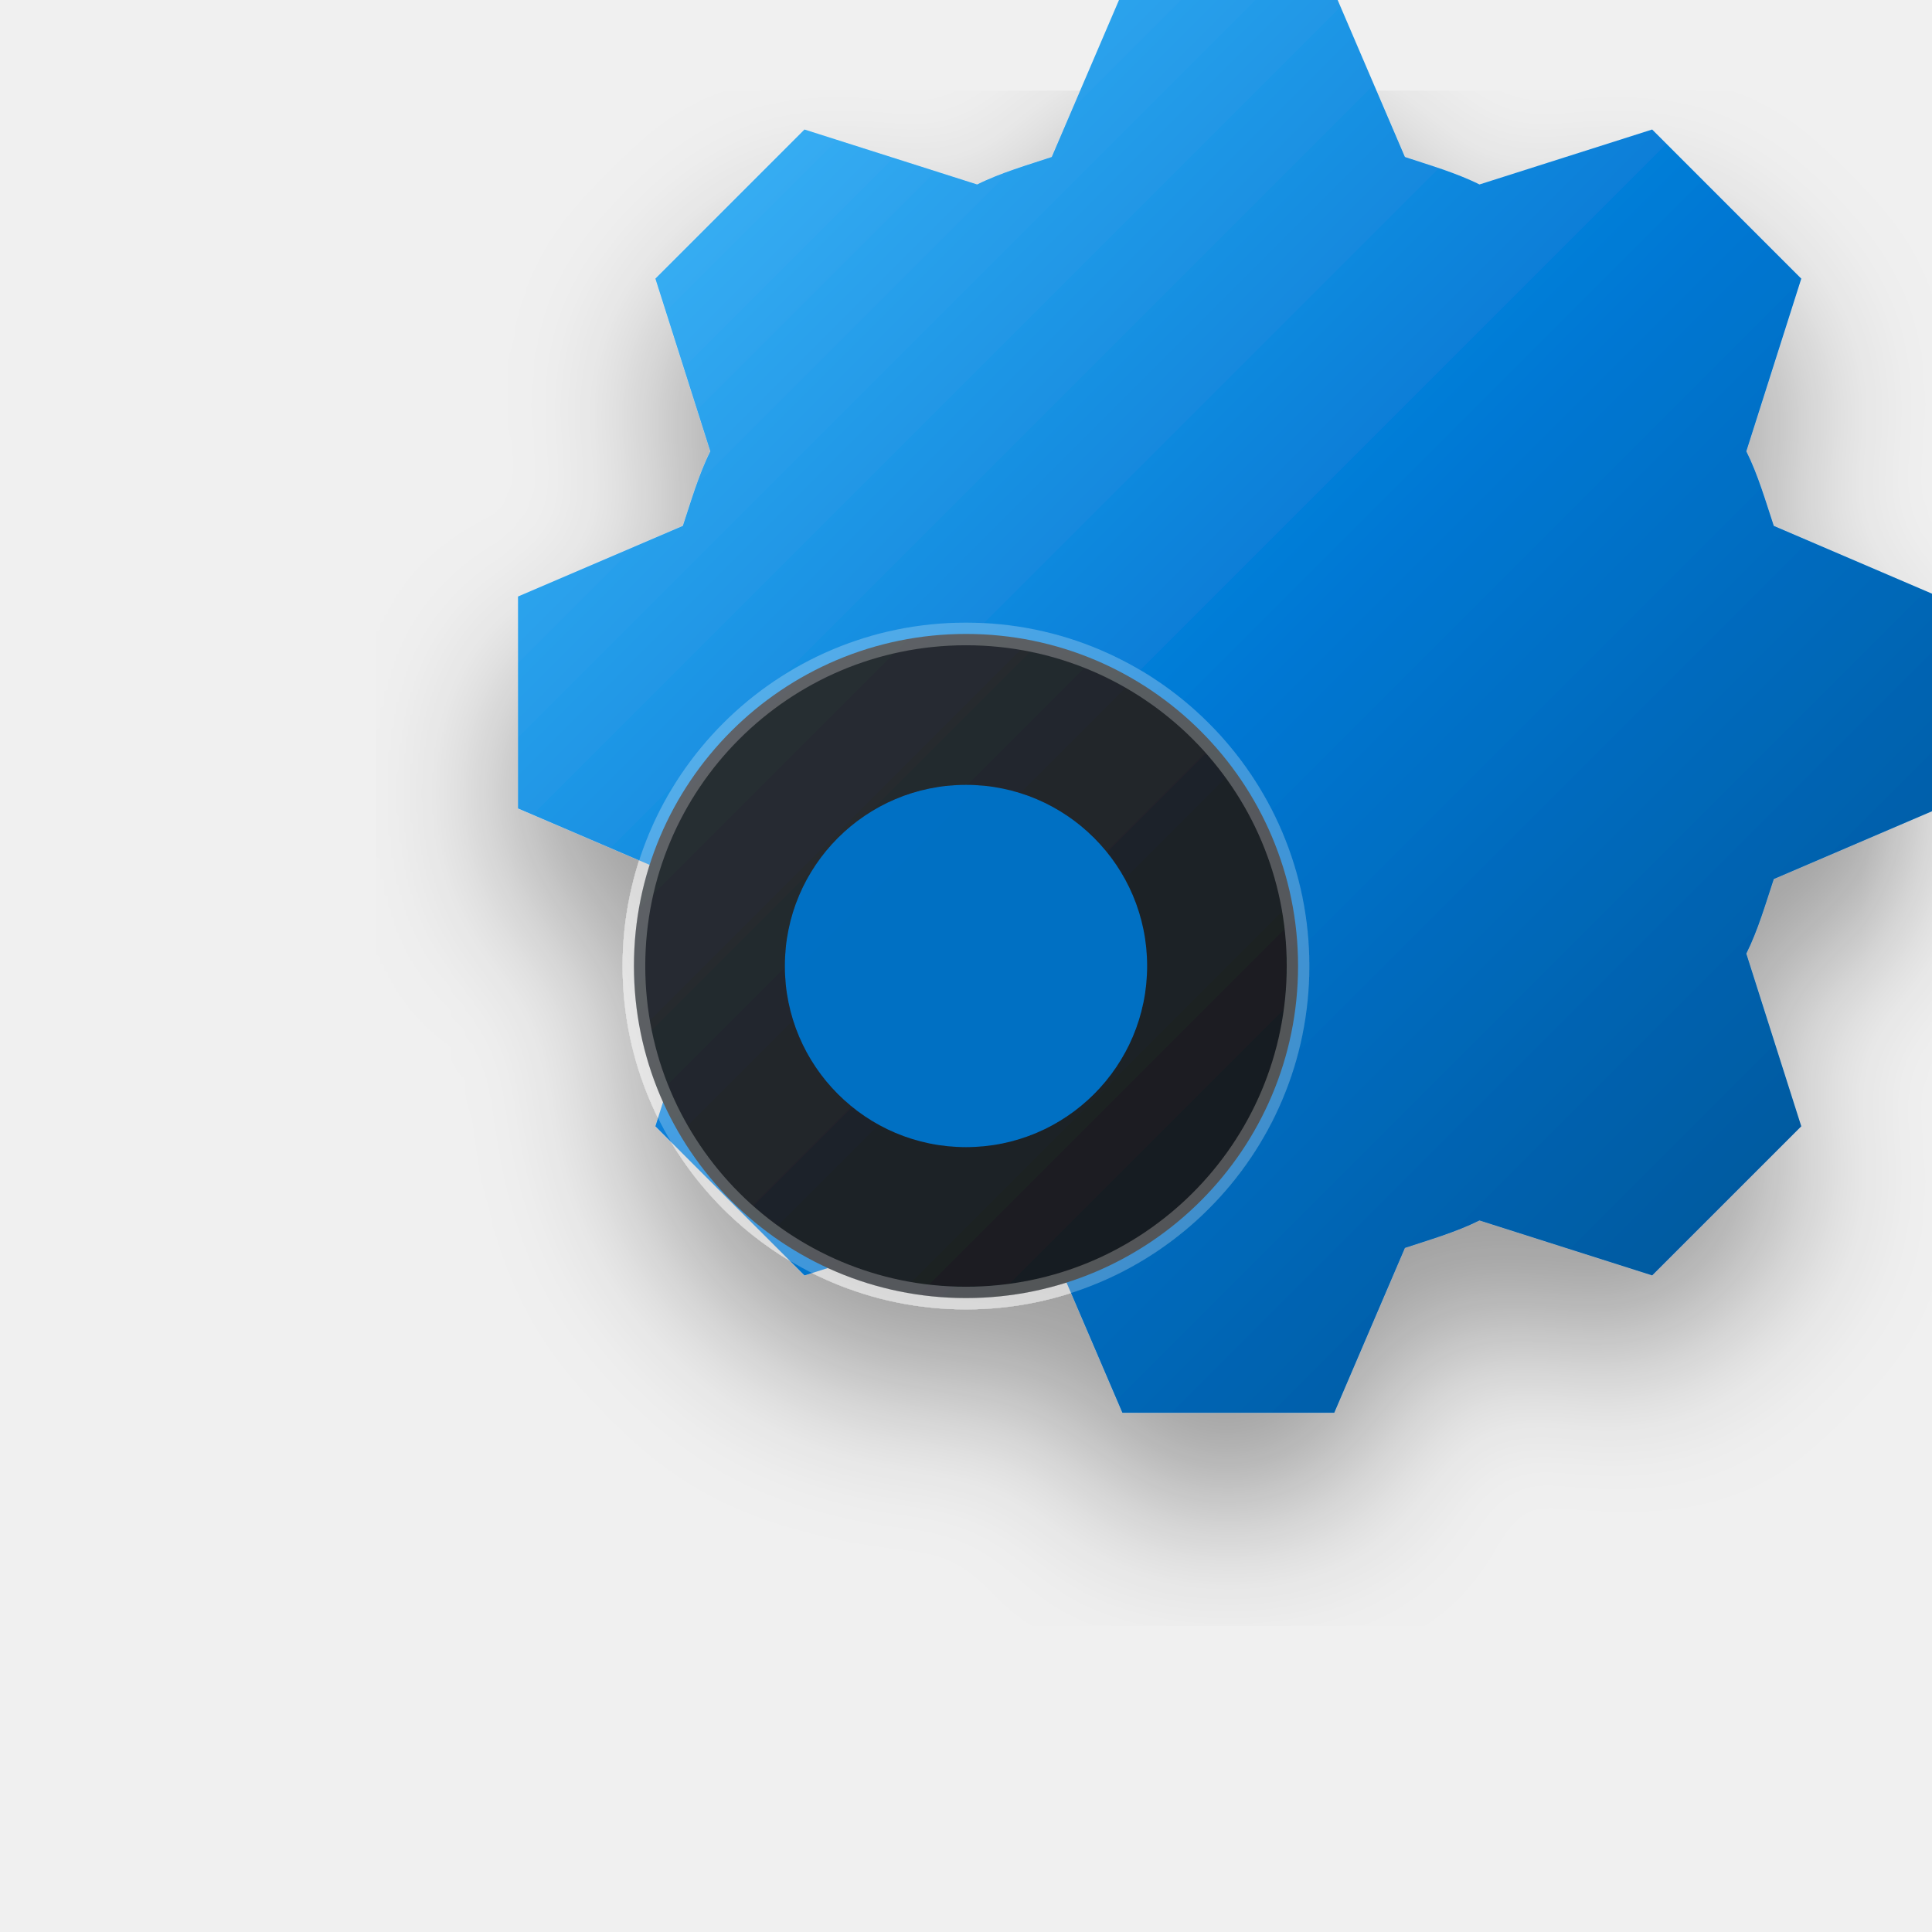
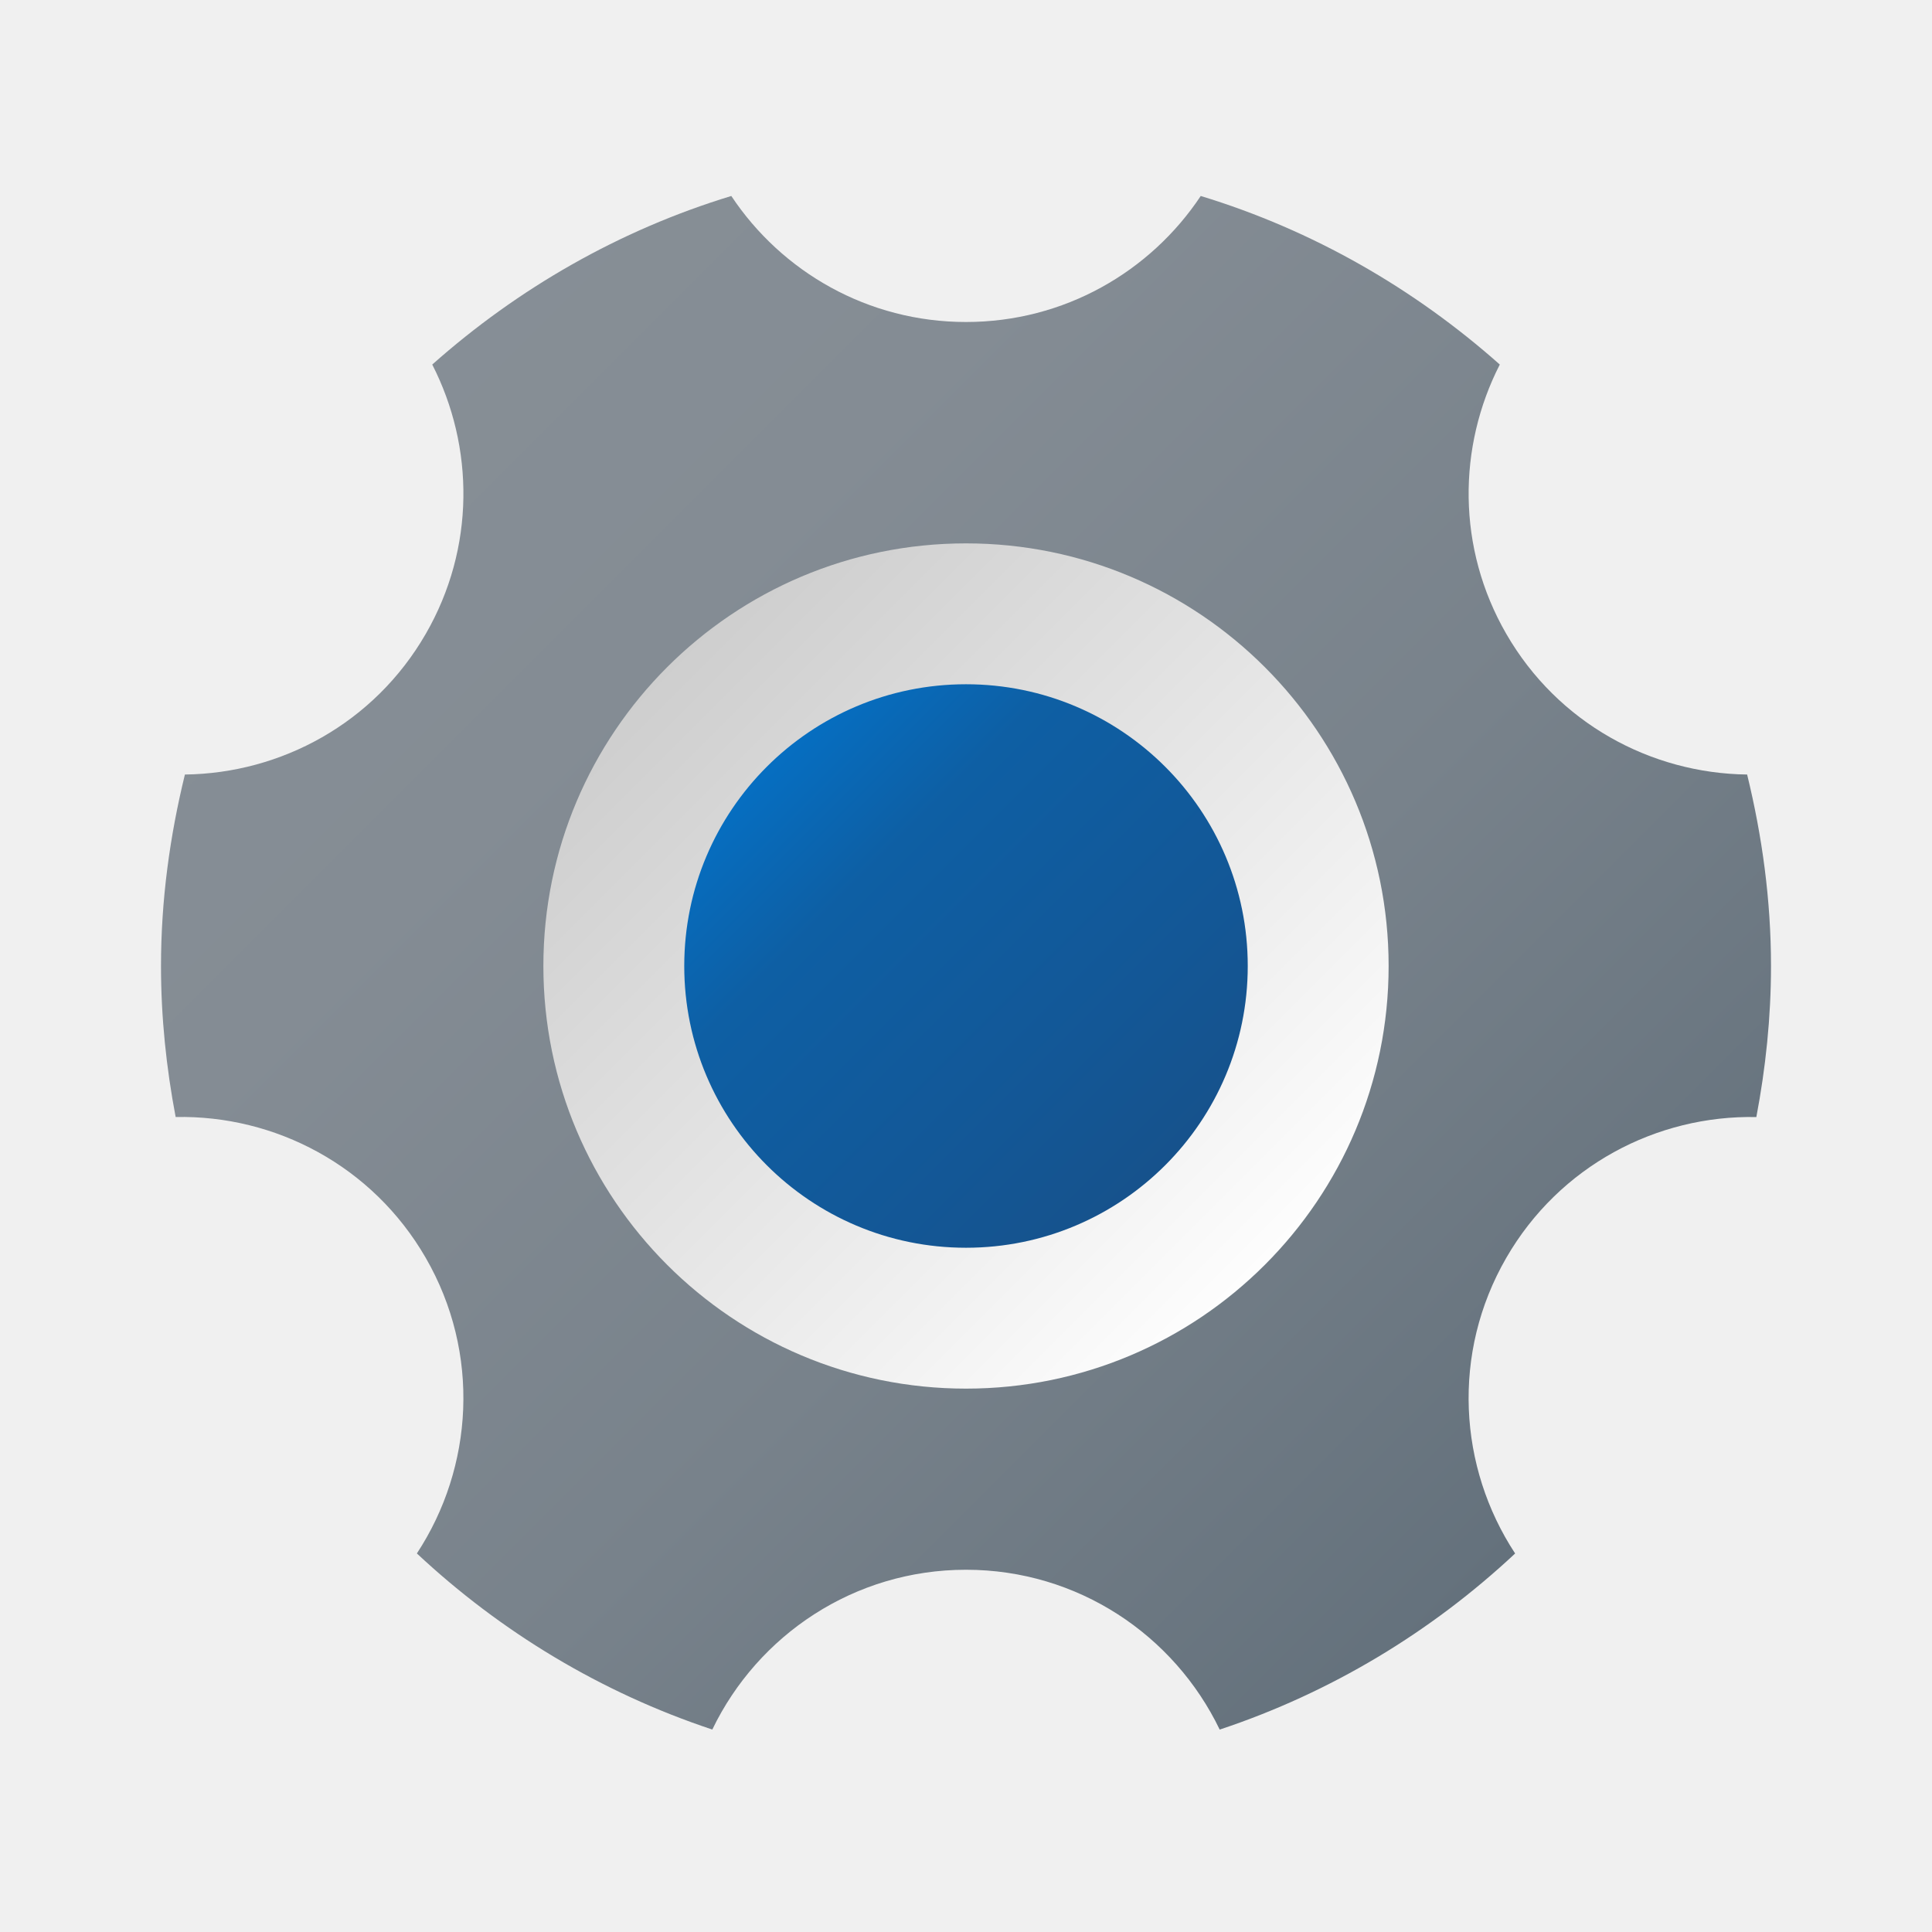
- <svg xmlns="http://www.w3.org/2000/svg" viewBox="0 0 64 64">
-   <defs>
-     <linearGradient id="win11-gear-grad" x1="0%" y1="0%" x2="100%" y2="100%">
-       <stop offset="0%" stop-color="#4cc2ff" />
-       <stop offset="50%" stop-color="#0078d4" />
-       <stop offset="100%" stop-color="#004e8c" />
-     </linearGradient>
-     <linearGradient id="inner-circle-grad" x1="0%" y1="0%" x2="100%" y2="100%">
-       <stop offset="0%" stop-color="#2c3238" />
-       <stop offset="100%" stop-color="#14181c" />
-     </linearGradient>
-     <filter id="gear-shadow" x="-10%" y="-10%" width="125%" height="125%">
-       <feDropShadow dx="0" dy="3" stdDeviation="2.5" flood-opacity="0.35" />
-     </filter>
-   </defs>
-   <g filter="url(#gear-shadow)">
-     <path fill="url(#win11-gear-grad)" d="M35.6 4.8l-1.8 4.2c-.6.2-1.3.4-1.9.7l-4.4-1.4-3.8 3.8 1.4 4.4c-.3.6-.5 1.3-.7 1.9l-4.2 1.8v5.4l4.2 1.8c.2.6.4 1.3.7 1.9l-1.4 4.4 3.8 3.8 4.4-1.4c.6.3 1.3.5 1.9.7l1.8 4.2h5.4l1.8-4.2c.6-.2 1.3-.4 1.9-.7l4.4 1.4 3.8-3.8-1.4-4.4c.3-.6.5-1.3.7-1.9l4.2-1.8v-5.4l-4.2-1.8c-.2-.6-.4-1.3-.7-1.9l1.4-4.4-3.8-3.8-4.4 1.4c-.6-.3-1.3-.5-1.9-.7l-1.8-4.2h-5.4z" transform="scale(1.3) translate(-7, -5)" />
-     <circle cx="32" cy="32" r="11" fill="url(#inner-circle-grad)" stroke="#ffffff" stroke-width="0.75" stroke-opacity="0.25" />
-     <circle cx="32" cy="32" r="6" fill="#0078d4" opacity="0.9" />
-   </g>
+ <svg xmlns="http://www.w3.org/2000/svg" viewBox="0 0 48 48" width="96px" height="96px">
+   <linearGradient id="win11-gear-ring" x1="32.012" x2="15.881" y1="32.012" y2="15.881" gradientUnits="userSpaceOnUse">
+     <stop offset="0" stop-color="#fff" />
+     <stop offset=".242" stop-color="#f2f2f2" />
+     <stop offset="1" stop-color="#ccc" />
+   </linearGradient>
+   <circle cx="24" cy="24" r="11.5" fill="url(#win11-gear-ring)" />
+   <linearGradient id="win11-gear-center" x1="17.45" x2="28.94" y1="17.45" y2="28.94" gradientUnits="userSpaceOnUse">
+     <stop offset="0" stop-color="#0078d4" />
+     <stop offset=".363" stop-color="#0e5fa4" />
+     <stop offset=".78" stop-color="#135796" />
+     <stop offset="1" stop-color="#16528c" />
+   </linearGradient>
+   <circle cx="24" cy="24" r="7" fill="url(#win11-gear-center)" />
+   <linearGradient id="win11-gear-teeth" x1="5.326" x2="38.082" y1="5.344" y2="38.099" gradientUnits="userSpaceOnUse">
+     <stop offset="0" stop-color="#889097" />
+     <stop offset=".331" stop-color="#848c94" />
+     <stop offset=".669" stop-color="#78828b" />
+     <stop offset="1" stop-color="#64717c" />
+   </linearGradient>
+   <path fill="url(#win11-gear-teeth)" d="M43.407,19.243c-2.389-0.029-4.702-1.274-5.983-3.493c-1.233-2.136-1.208-4.649-0.162-6.693 c-2.125-1.887-4.642-3.339-7.43-4.188C28.577,6.756,26.435,8,24,8s-4.577-1.244-5.831-3.131c-2.788,0.849-5.305,2.301-7.43,4.188 c1.046,2.044,1.071,4.557-0.162,6.693c-1.281,2.219-3.594,3.464-5.983,3.493C4.22,20.77,4,22.358,4,24 c0,1.284,0.133,2.535,0.364,3.752c2.469-0.051,4.891,1.208,6.213,3.498c1.368,2.37,1.187,5.204-0.22,7.345 c2.082,1.947,4.573,3.456,7.34,4.375C18.827,40.624,21.221,39,24,39s5.173,1.624,6.303,3.971c2.767-0.919,5.258-2.428,7.34-4.375 c-1.407-2.141-1.588-4.975-0.22-7.345c1.322-2.29,3.743-3.549,6.213-3.498C43.867,26.535,44,25.284,44,24 C44,22.358,43.78,20.77,43.407,19.243z M24,34.5c-5.799,0-10.5-4.701-10.5-10.5c0-5.799,4.701-10.5,10.5-10.5S34.5,18.201,34.5,24 C34.5,29.799,29.799,34.5,24,34.5z" />
</svg>
